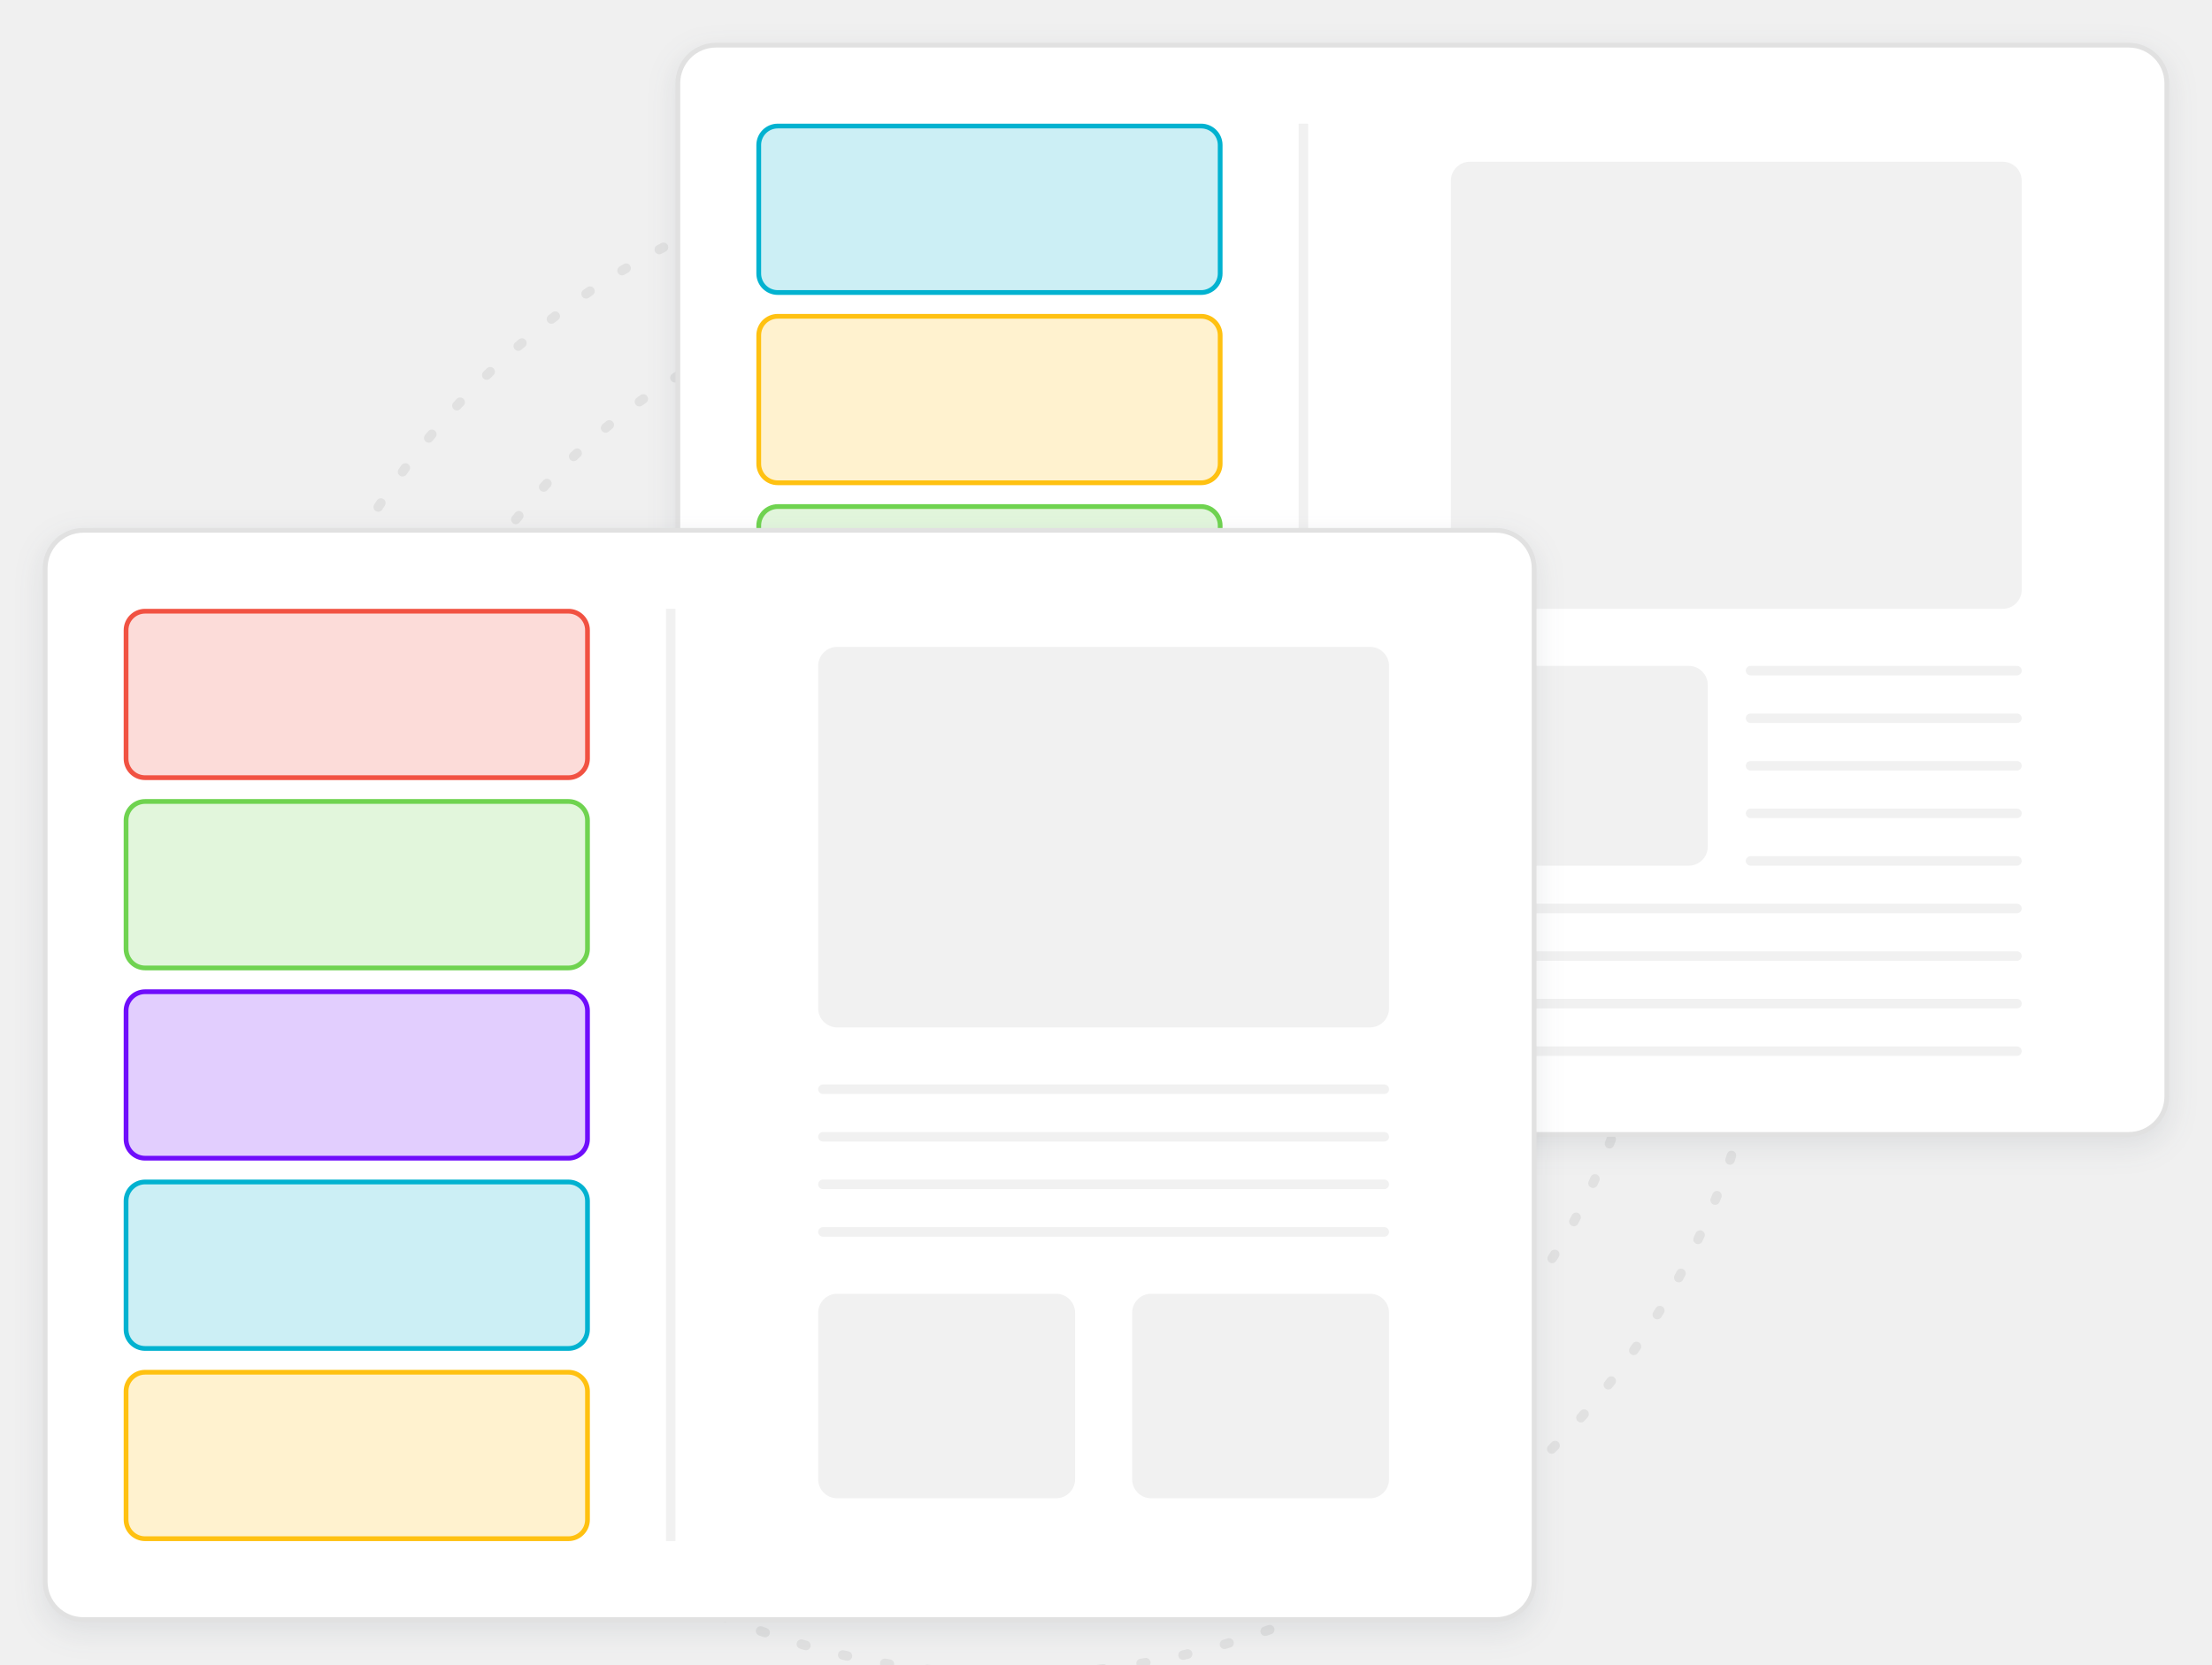
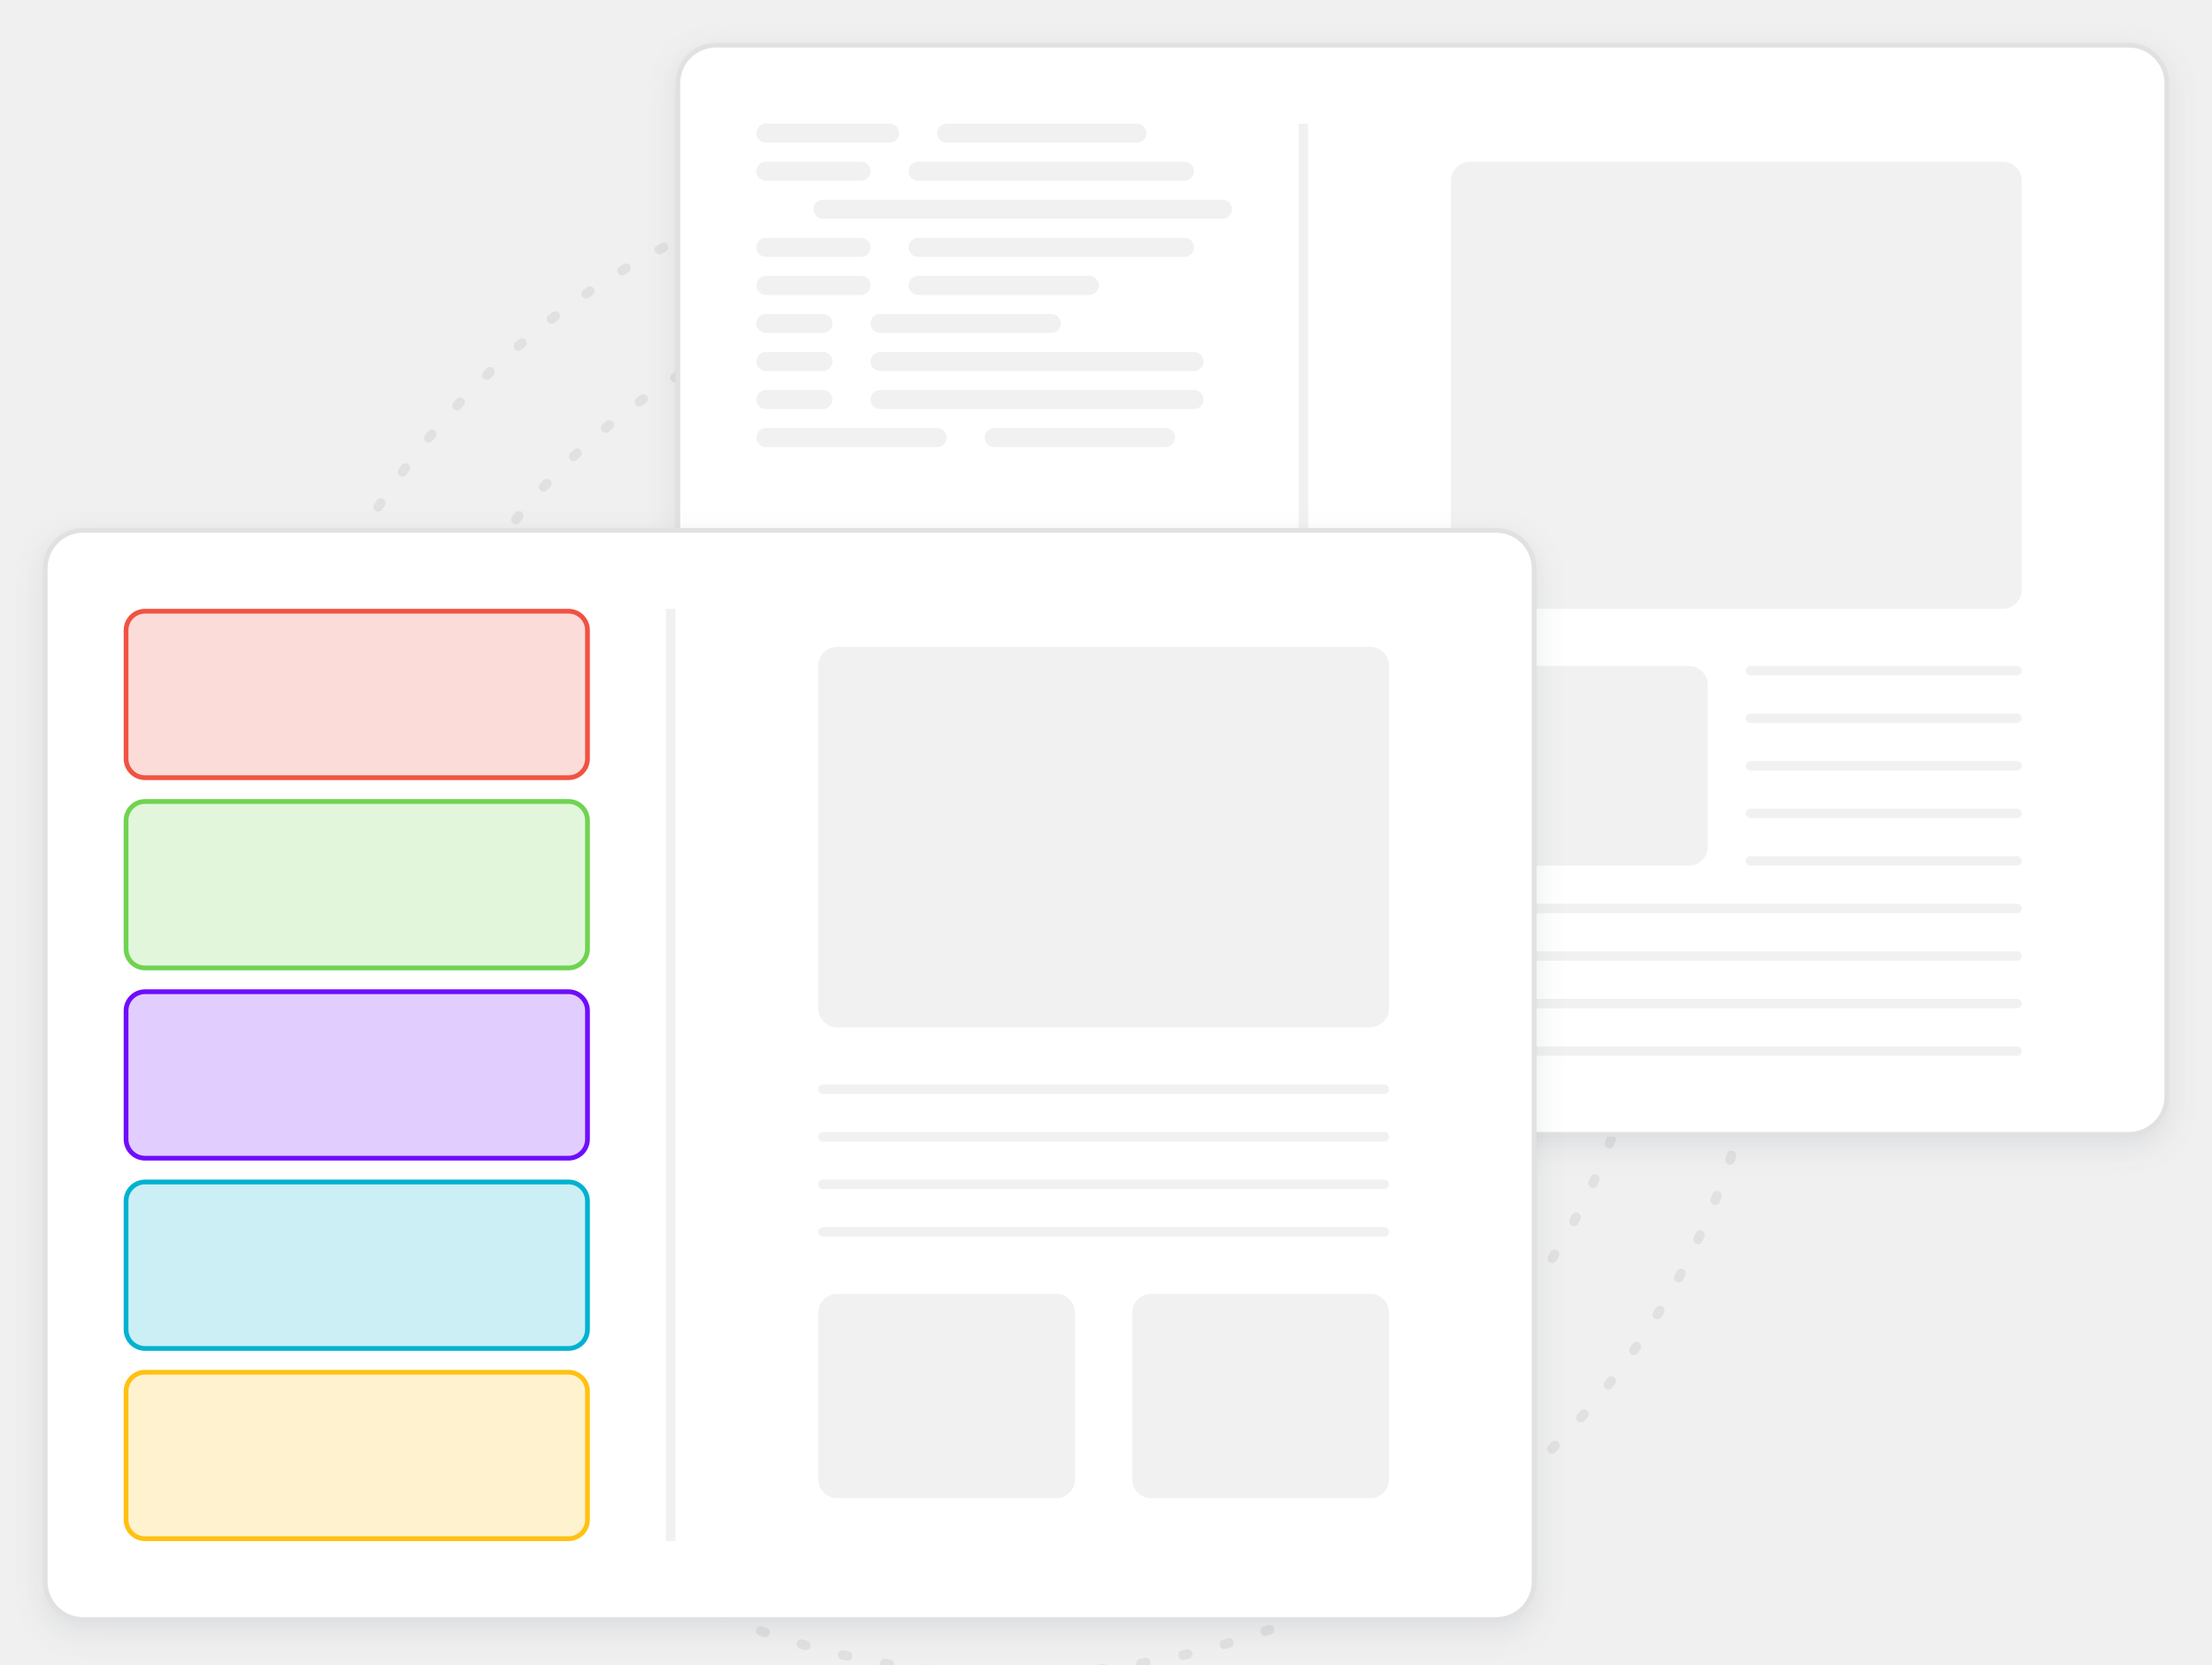
<svg xmlns="http://www.w3.org/2000/svg" xmlns:xlink="http://www.w3.org/1999/xlink" width="465" height="350" viewBox="0 0 465 350">
  <defs>
    <rect id="templates-b" width="312" height="228" x="0" y="0" rx="8" />
    <filter id="templates-a" width="107.1%" height="109.6%" x="-3.5%" y="-3.9%" filterUnits="objectBoundingBox">
      <feMorphology in="SourceAlpha" operator="dilate" radius="1" result="shadowSpreadOuter1" />
      <feOffset dy="2" in="shadowSpreadOuter1" result="shadowOffsetOuter1" />
      <feGaussianBlur in="shadowOffsetOuter1" result="shadowBlurOuter1" stdDeviation="3" />
      <feComposite in="shadowBlurOuter1" in2="SourceAlpha" operator="out" result="shadowBlurOuter1" />
      <feColorMatrix in="shadowBlurOuter1" values="0 0 0 0 0.208   0 0 0 0 0.259   0 0 0 0 0.329  0 0 0 0.101 0" />
    </filter>
    <rect id="templates-d" width="312" height="228" x="0" y="0" rx="8" />
    <filter id="templates-c" width="107.1%" height="109.6%" x="-3.5%" y="-3.9%" filterUnits="objectBoundingBox">
      <feMorphology in="SourceAlpha" operator="dilate" radius="1" result="shadowSpreadOuter1" />
      <feOffset dy="2" in="shadowSpreadOuter1" result="shadowOffsetOuter1" />
      <feGaussianBlur in="shadowOffsetOuter1" result="shadowBlurOuter1" stdDeviation="3" />
      <feComposite in="shadowBlurOuter1" in2="SourceAlpha" operator="out" result="shadowBlurOuter1" />
      <feColorMatrix in="shadowBlurOuter1" values="0 0 0 0 0.208   0 0 0 0 0.259   0 0 0 0 0.329  0 0 0 0.101 0" />
    </filter>
  </defs>
  <g fill="none" fill-rule="evenodd">
    <g stroke="#E1E1E1" stroke-dasharray="1 8" stroke-linecap="round" stroke-linejoin="round" stroke-width="2" transform="translate(54 34)">
      <path d="M159,318 C246.813,318 318,246.813 318,159 C318,71.187 246.813,0 159,0 C71.187,0 0,71.187 0,159 C0,246.813 71.187,318 159,318 Z" />
      <path d="M159,293 C233.006,293 293,233.006 293,159 C293,84.994 233.006,25 159,25 C84.994,25 25,84.994 25,159 C25,233.006 84.994,293 159,293 Z" />
      <path d="M159,268 C219.199,268 268,219.199 268,159 C268,98.801 219.199,50 159,50 C98.801,50 50,98.801 50,159 C50,219.199 98.801,268 159,268 Z" />
    </g>
    <g transform="translate(143 10)">
      <use fill="#000" filter="url(#templates-a)" xlink:href="#templates-b" />
      <rect width="313" height="229" x="-.5" y="-.5" fill="#FFF" stroke="#E1E1E1" rx="8" />
+       <rect width="30" height="4" x="16" y="16" fill="#F1F1F1" rx="2" />
+       <rect width="44" height="4" x="54" y="16" fill="#F1F1F1" rx="2" />
+       <rect width="24" height="4" x="16" y="24" fill="#F1F1F1" rx="2" />
+       <rect width="60" height="4" x="48" y="24" fill="#F1F1F1" rx="2" />
+       <rect width="88" height="4" x="28" y="32" fill="#F1F1F1" rx="2" />
+       <rect width="24" height="4" x="16" y="40" fill="#F1F1F1" rx="2" />
+       <rect width="60" height="4" x="48" y="40" fill="#F1F1F1" rx="2" />
+       <rect width="24" height="4" x="16" y="48" fill="#F1F1F1" rx="2" />
+       <rect width="40" height="4" x="48" y="48" fill="#F1F1F1" rx="2" />
+       <rect width="16" height="4" x="16" y="56" fill="#F1F1F1" rx="2" />
+       <rect width="40" height="4" x="40" y="56" fill="#F1F1F1" rx="2" />
+       <rect width="16" height="4" x="16" y="64" fill="#F1F1F1" rx="2" />
+       <rect width="70" height="4" x="40" y="64" fill="#F1F1F1" rx="2" />
+       <rect width="16" height="4" x="16" y="72" fill="#F1F1F1" rx="2" />
+       <rect width="70" height="4" x="40" y="72" fill="#F1F1F1" rx="2" />
+       <rect width="40" height="4" x="16" y="80" fill="#F1F1F1" rx="2" />
+       <rect width="40" height="4" x="64" y="80" fill="#F1F1F1" rx="2" />
      <rect width="97" height="35" x="16.5" y="176.5" fill="#F15242" fill-opacity=".2" stroke="#F15242" rx="4" />
-       <rect width="97" height="35" x="16.5" y="16.5" fill="#01B2D0" fill-opacity=".2" stroke="#01B2D0" rx="4" />
-       <rect width="97" height="35" x="16.5" y="56.5" fill="#FFC111" fill-opacity=".2" stroke="#FFC111" rx="4" />
-       <rect width="97" height="35" x="16.5" y="96.5" fill="#6FD350" fill-opacity=".2" stroke="#6FD350" rx="4" />
      <rect width="97" height="35" x="16.5" y="136.5" fill="#6F0DFB" fill-opacity=".2" stroke="#6F0DFB" rx="4" />
      <rect width="2" height="196" x="130" y="16" fill="#F1F1F1" />
      <g fill="#F1F1F1" transform="translate(162 24)">
        <rect width="120" height="94" rx="4" />
        <rect width="54" height="42" y="106" rx="4" />
        <rect width="58" height="2" x="62" y="116" rx="1" />
        <rect width="58" height="2" x="62" y="106" rx="1" />
        <rect width="120" height="2" y="156" rx="1" />
        <rect width="120" height="2" y="166" rx="1" />
        <rect width="120" height="2" y="176" rx="1" />
        <rect width="120" height="2" y="186" rx="1" />
        <rect width="58" height="2" x="62" y="126" rx="1" />
        <rect width="58" height="2" x="62" y="136" rx="1" />
        <rect width="58" height="2" x="62" y="146" rx="1" />
      </g>
    </g>
    <g transform="translate(10 112)">
      <use fill="#000" filter="url(#templates-c)" xlink:href="#templates-d" />
      <rect width="313" height="229" x="-.5" y="-.5" fill="#FFF" stroke="#E1E1E1" rx="8" />
      <rect width="97" height="35" x="16.5" y="16.5" fill="#F15242" fill-opacity=".2" stroke="#F15242" rx="4" />
      <rect width="97" height="35" x="16.5" y="136.5" fill="#01B2D0" fill-opacity=".2" stroke="#01B2D0" rx="4" />
      <rect width="2" height="196" x="130" y="16" fill="#F1F1F1" />
      <rect width="97" height="35" x="16.5" y="176.5" fill="#FFC111" fill-opacity=".2" stroke="#FFC111" rx="4" />
      <rect width="97" height="35" x="16.5" y="56.5" fill="#6FD350" fill-opacity=".2" stroke="#6FD350" rx="4" />
      <rect width="97" height="35" x="16.5" y="96.5" fill="#6F0DFB" fill-opacity=".2" stroke="#6F0DFB" rx="4" />
      <g fill="#F1F1F1" transform="translate(162 24)">
        <rect width="120" height="80" rx="4" />
        <rect width="54" height="43" y="136" rx="4" />
        <rect width="54" height="43" x="66" y="136" rx="4" />
        <rect width="120" height="2" y="102" rx="1" />
        <rect width="120" height="2" y="92" rx="1" />
        <rect width="120" height="2" y="112" rx="1" />
        <rect width="120" height="2" y="122" rx="1" />
      </g>
    </g>
  </g>
</svg>
